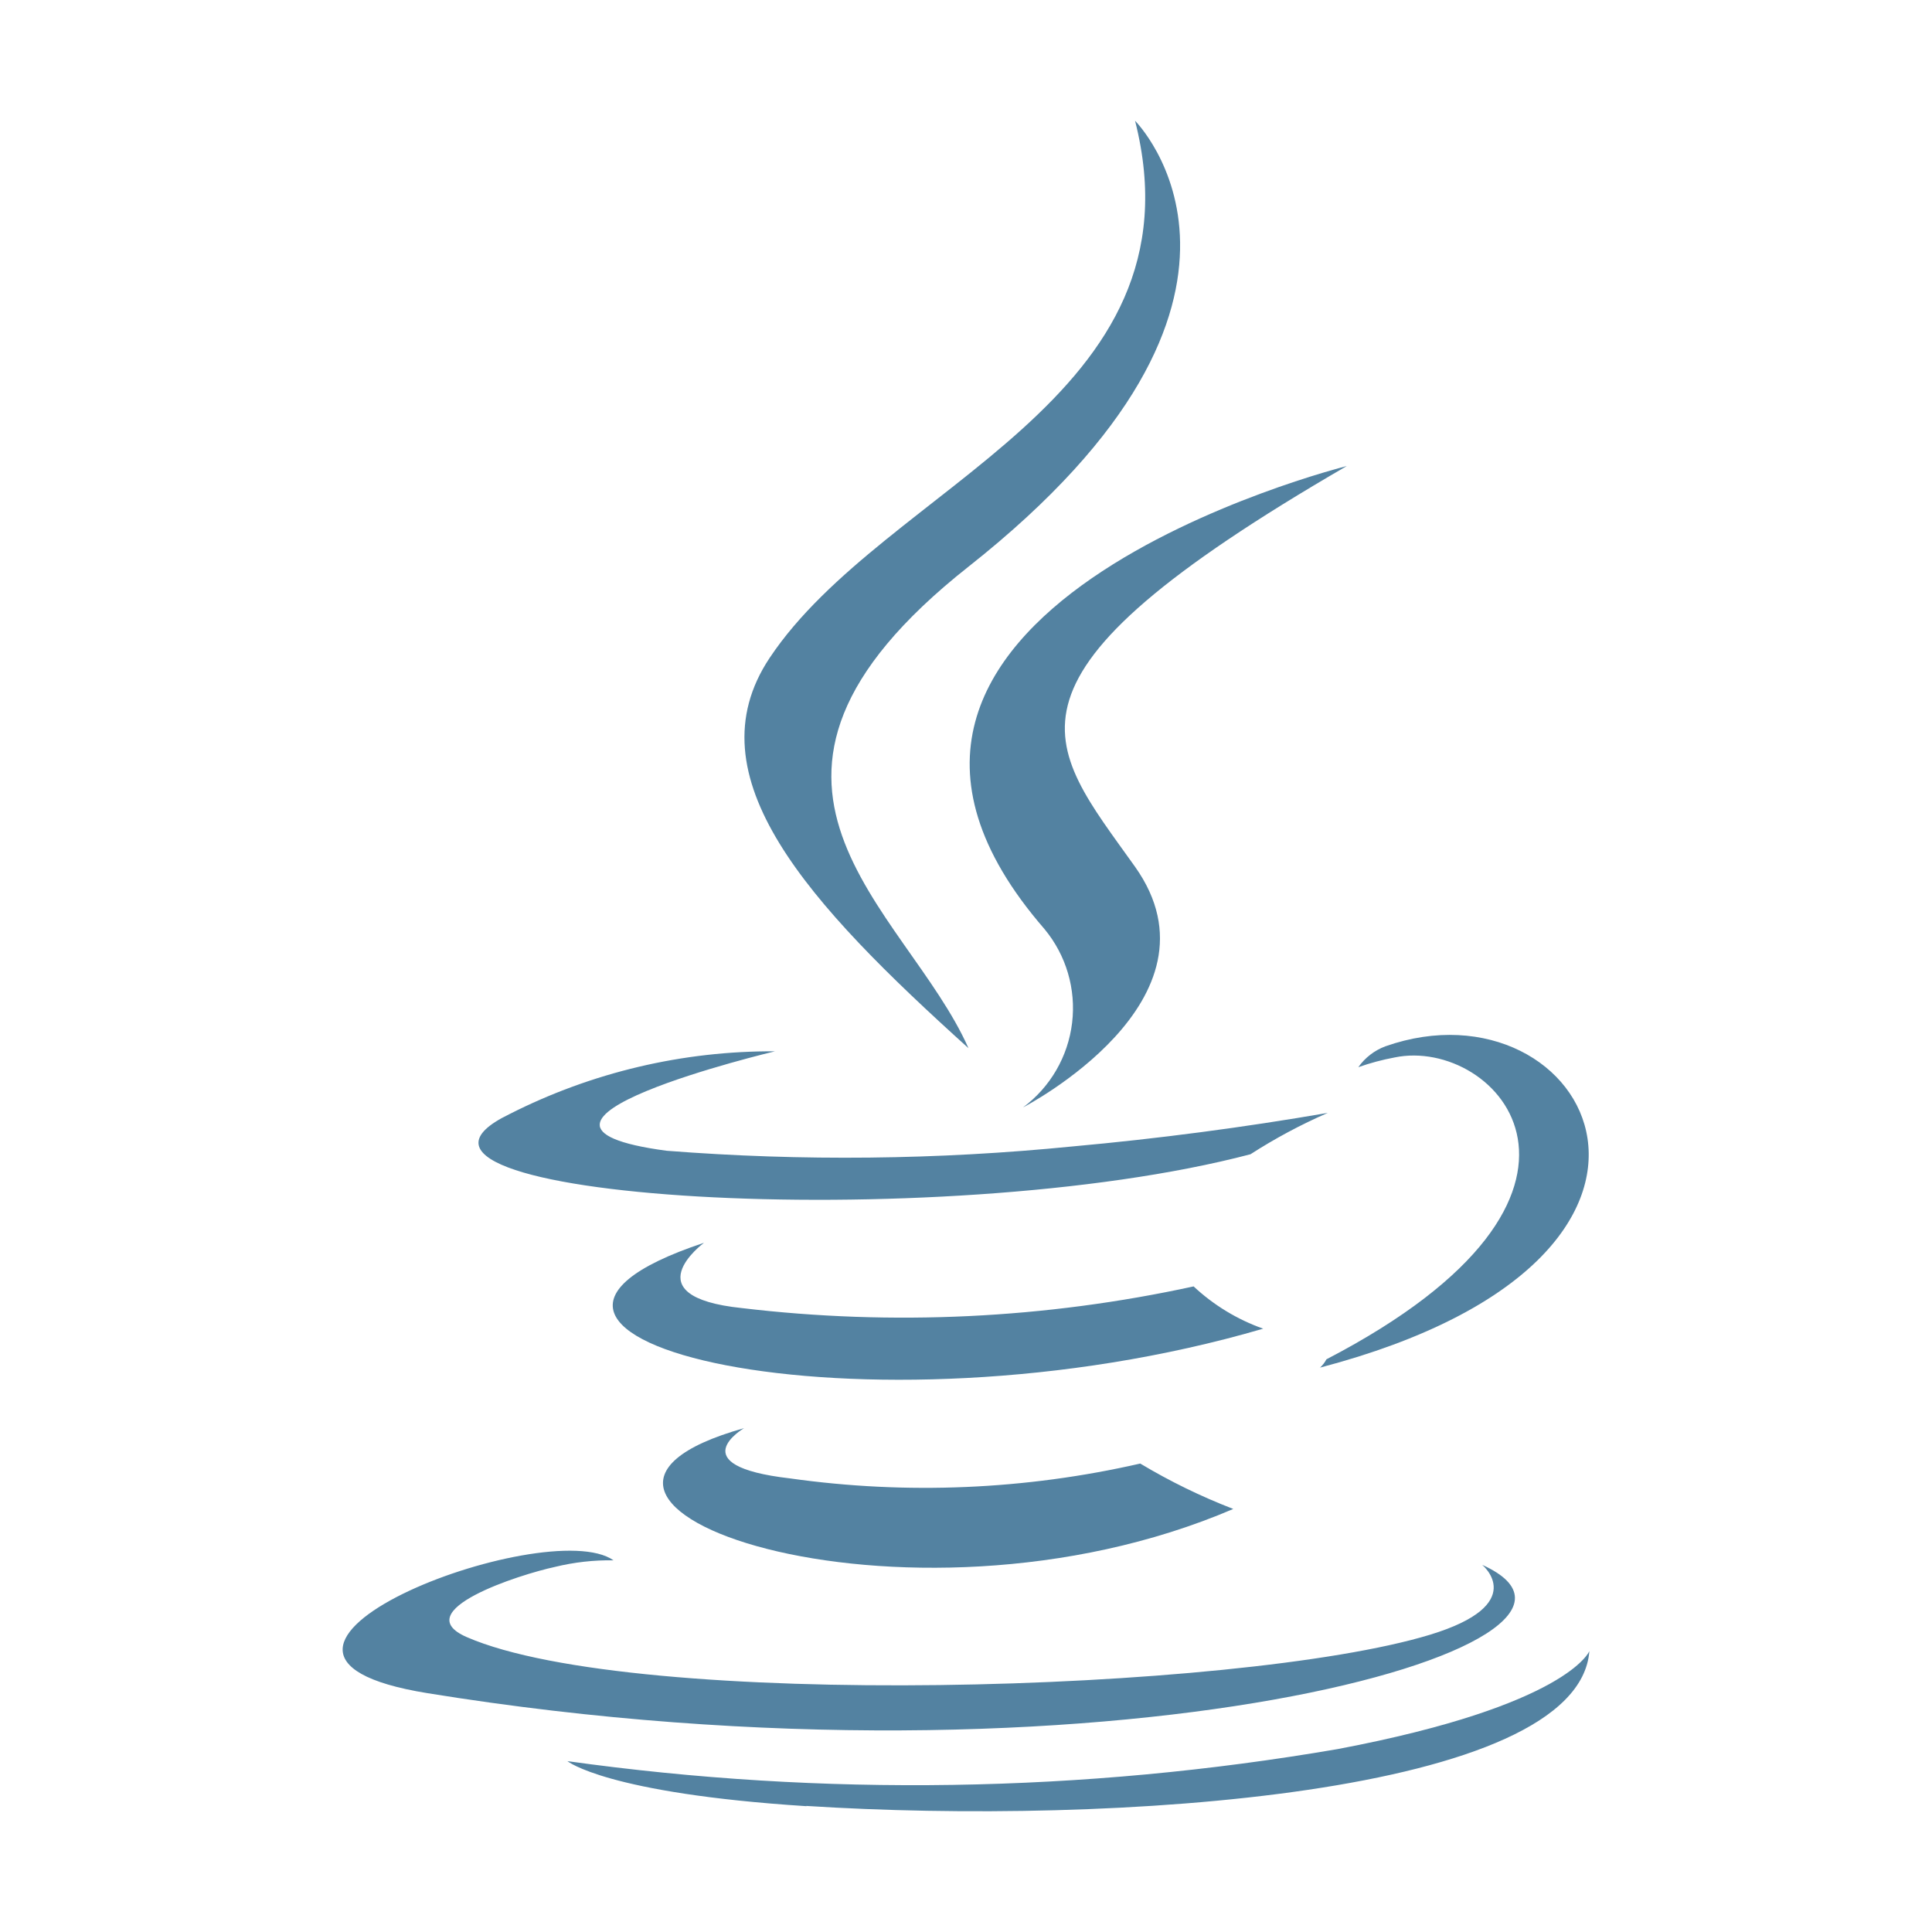
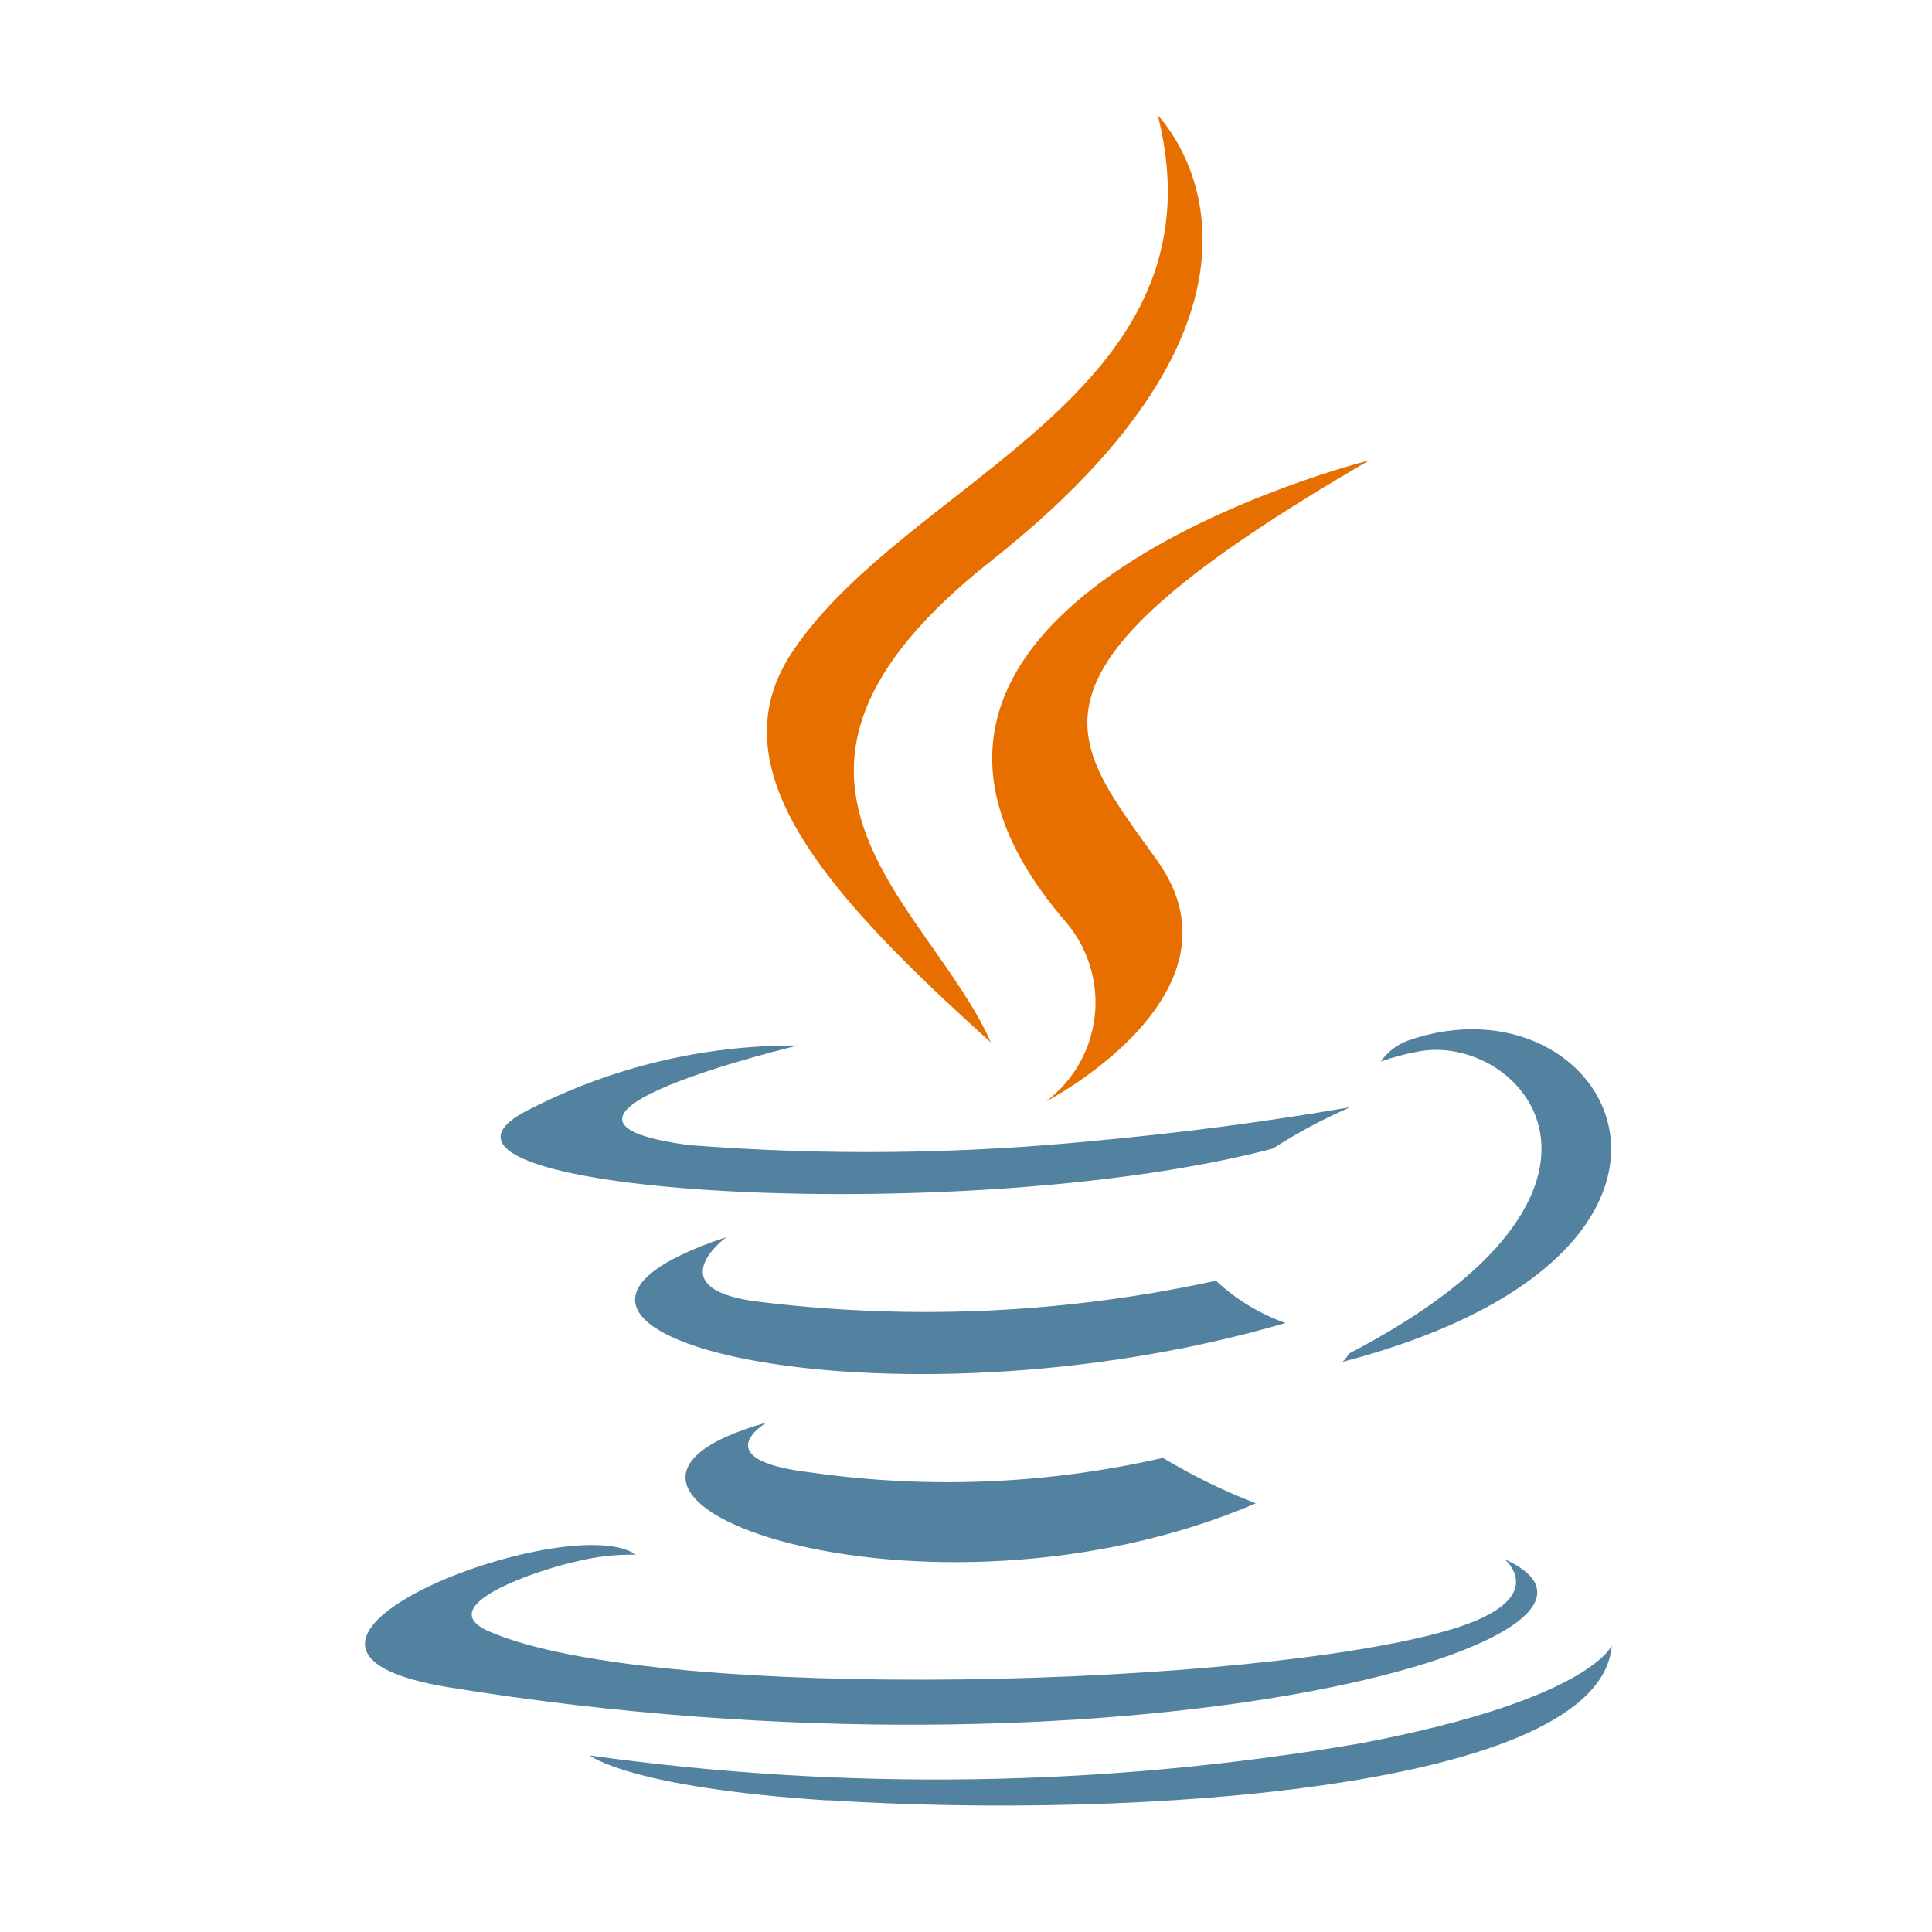
<svg xmlns="http://www.w3.org/2000/svg" viewBox="0 0 32 32">
-   <path d="M12.325 23.654s-1.07.622.761.833a16 16 0 0 0 5.8-.246 10 10 0 0 0 1.541.752c-5.481 2.349-12.405-.136-8.1-1.339M11.656 20.588s-1.2.888.633 1.078a22.6 22.6 0 0 0 7.481-.359 3.3 3.3 0 0 0 1.152.7c-6.627 1.938-14.009.153-9.266-1.421M17.3 15.388a2.05 2.05 0 0 1-.355 2.954s3.429-1.77 1.854-3.987c-1.471-2.067-2.6-3.095 3.508-6.636 0 0-9.586 2.394-5.007 7.669" style="fill:#5382a1" />
-   <path d="M24.552 25.921s.792.652-.872 1.157c-3.164.958-13.168 1.248-15.948.038-1-.435.874-1.038 1.464-1.164a3.8 3.8 0 0 1 .966-.108c-1.111-.783-7.181 1.537-3.083 2.2 11.176 1.812 20.372-.816 17.473-2.124M12.84 17.412s-5.089 1.209-1.8 1.648a38 38 0 0 0 6.731-.072 53 53 0 0 0 4.221-.555 9 9 0 0 0-1.28.685c-5.168 1.359-15.151.727-12.277-.663a9.6 9.6 0 0 1 4.407-1.042M21.969 22.515c5.253-2.73 2.824-5.353 1.129-5a4 4 0 0 0-.6.161.96.96 0 0 1 .449-.346c3.354-1.179 5.933 3.478-1.083 5.322a.5.5 0 0 0 .106-.138M18.8 2s2.909 2.91-2.759 7.386c-4.546 3.59-1.037 5.637 0 7.975-2.653-2.394-4.6-4.5-3.294-6.463C14.664 8.019 19.976 6.623 18.8 2" style="fill:#5382a1" />
-   <path d="M13.356 29.912c5.042.323 12.786-.179 12.969-2.565 0 0-.353.9-4.167 1.623a41.5 41.5 0 0 1-12.76.2s.645.533 3.959.746" style="fill:#5382a1" />
+   <path d="M12.7 23.56s-1.07.622.761.833a16 16 0 0 0 5.8-.246 10 10 0 0 0 1.539.753c-5.481 2.349-12.405-.136-8.1-1.339M12.026 20.494s-1.2.888.633 1.078a22.6 22.6 0 0 0 7.481-.359 3.3 3.3 0 0 0 1.152.7c-6.627 1.938-14.009.153-9.266-1.421" style="fill:#5382a1" />
+   <path d="M17.673 15.294a2.05 2.05 0 0 1-.355 2.954s3.429-1.77 1.854-3.987c-1.471-2.067-2.6-3.095 3.508-6.636 0 0-9.586 2.394-5.007 7.669" style="fill:#e76f00" />
+   <path d="M24.922 25.827s.792.652-.872 1.157c-3.164.958-13.168 1.248-15.948.038-1-.435.874-1.038 1.464-1.164a3.8 3.8 0 0 1 .966-.108c-1.111-.783-7.181 1.537-3.083 2.2 11.176 1.812 20.372-.816 17.473-2.124M13.211 17.318s-5.089 1.209-1.8 1.648a38 38 0 0 0 6.731-.072 53 53 0 0 0 4.221-.555 9 9 0 0 0-1.28.685c-5.17 1.358-15.153.726-12.283-.665a9.6 9.6 0 0 1 4.407-1.042M22.34 22.421c5.253-2.73 2.824-5.353 1.129-5a4 4 0 0 0-.6.161.96.96 0 0 1 .449-.346c3.354-1.179 5.933 3.478-1.083 5.322a.5.5 0 0 0 .106-.138" style="fill:#5382a1" />
+   <path d="M19.172 1.906s2.909 2.91-2.759 7.386c-4.546 3.59-1.037 5.637 0 7.975-2.653-2.394-4.6-4.5-3.294-6.463 1.917-2.879 7.229-4.275 6.056-8.9" style="fill:#e76f00" />
+   <path d="M13.727 29.818c5.042.323 12.786-.179 12.969-2.565 0 0-.353.9-4.167 1.623a41.5 41.5 0 0 1-12.76.2s.645.533 3.959.746" style="fill:#5382a1" />
</svg>
